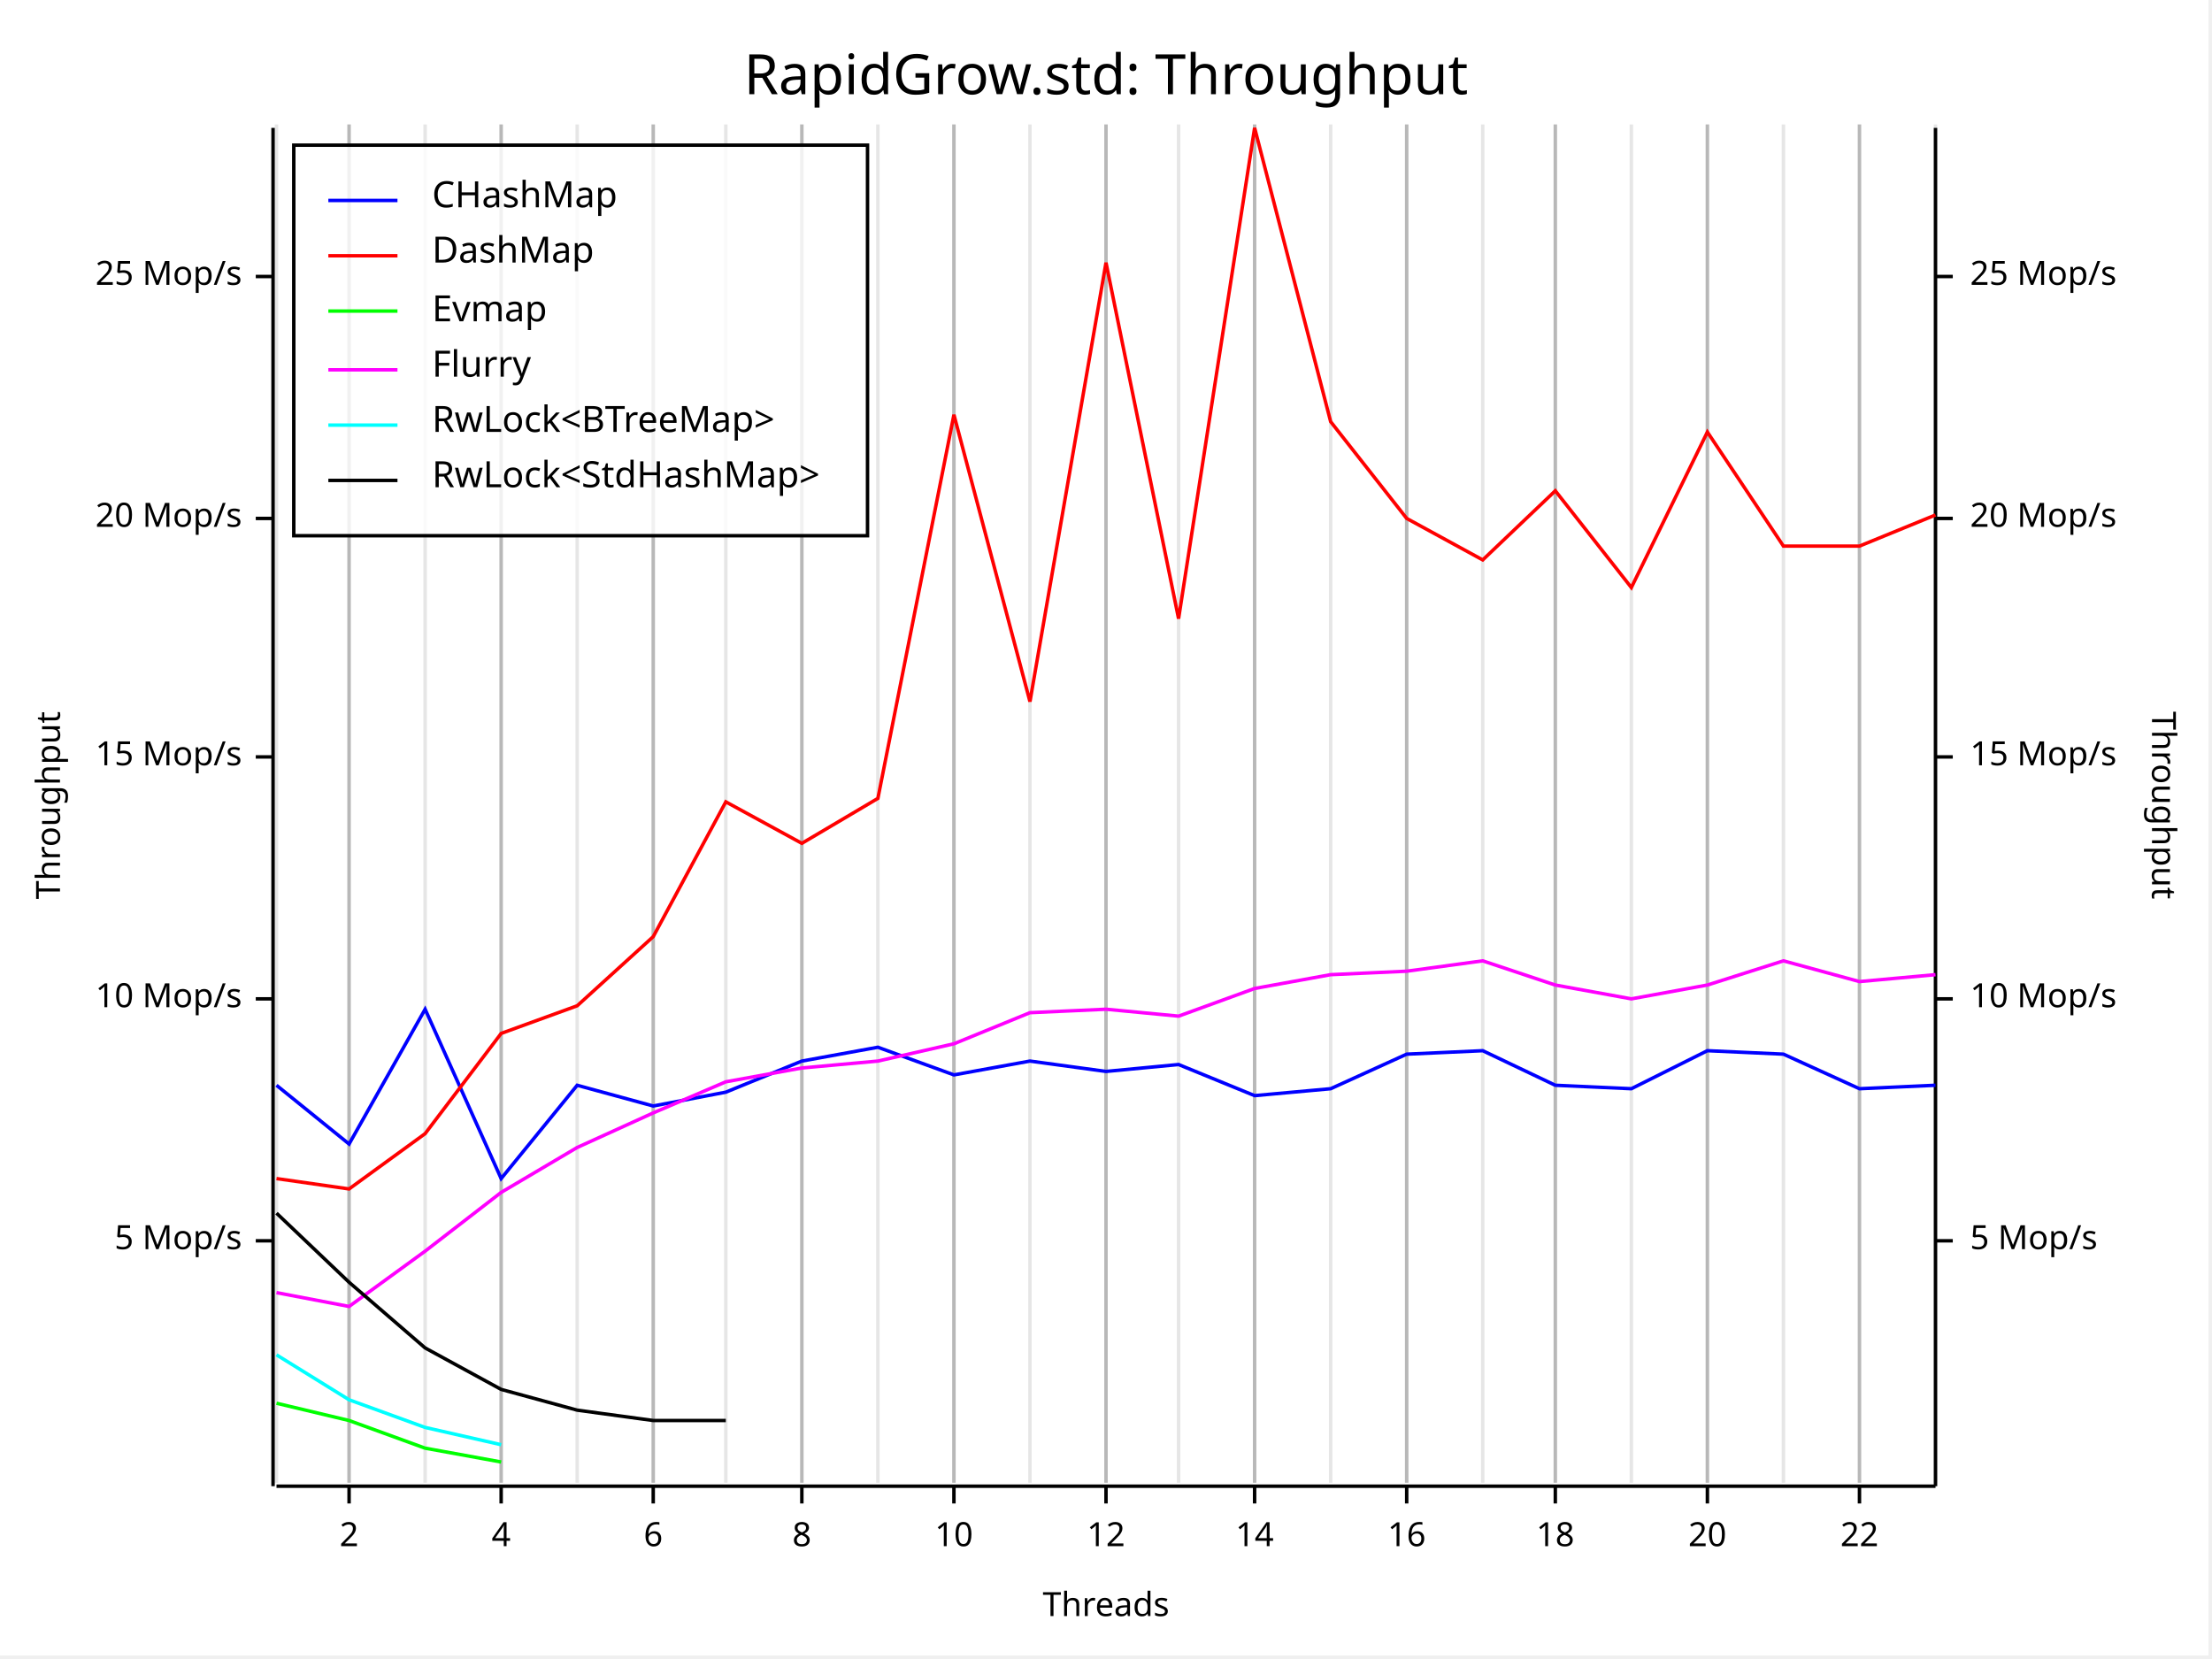
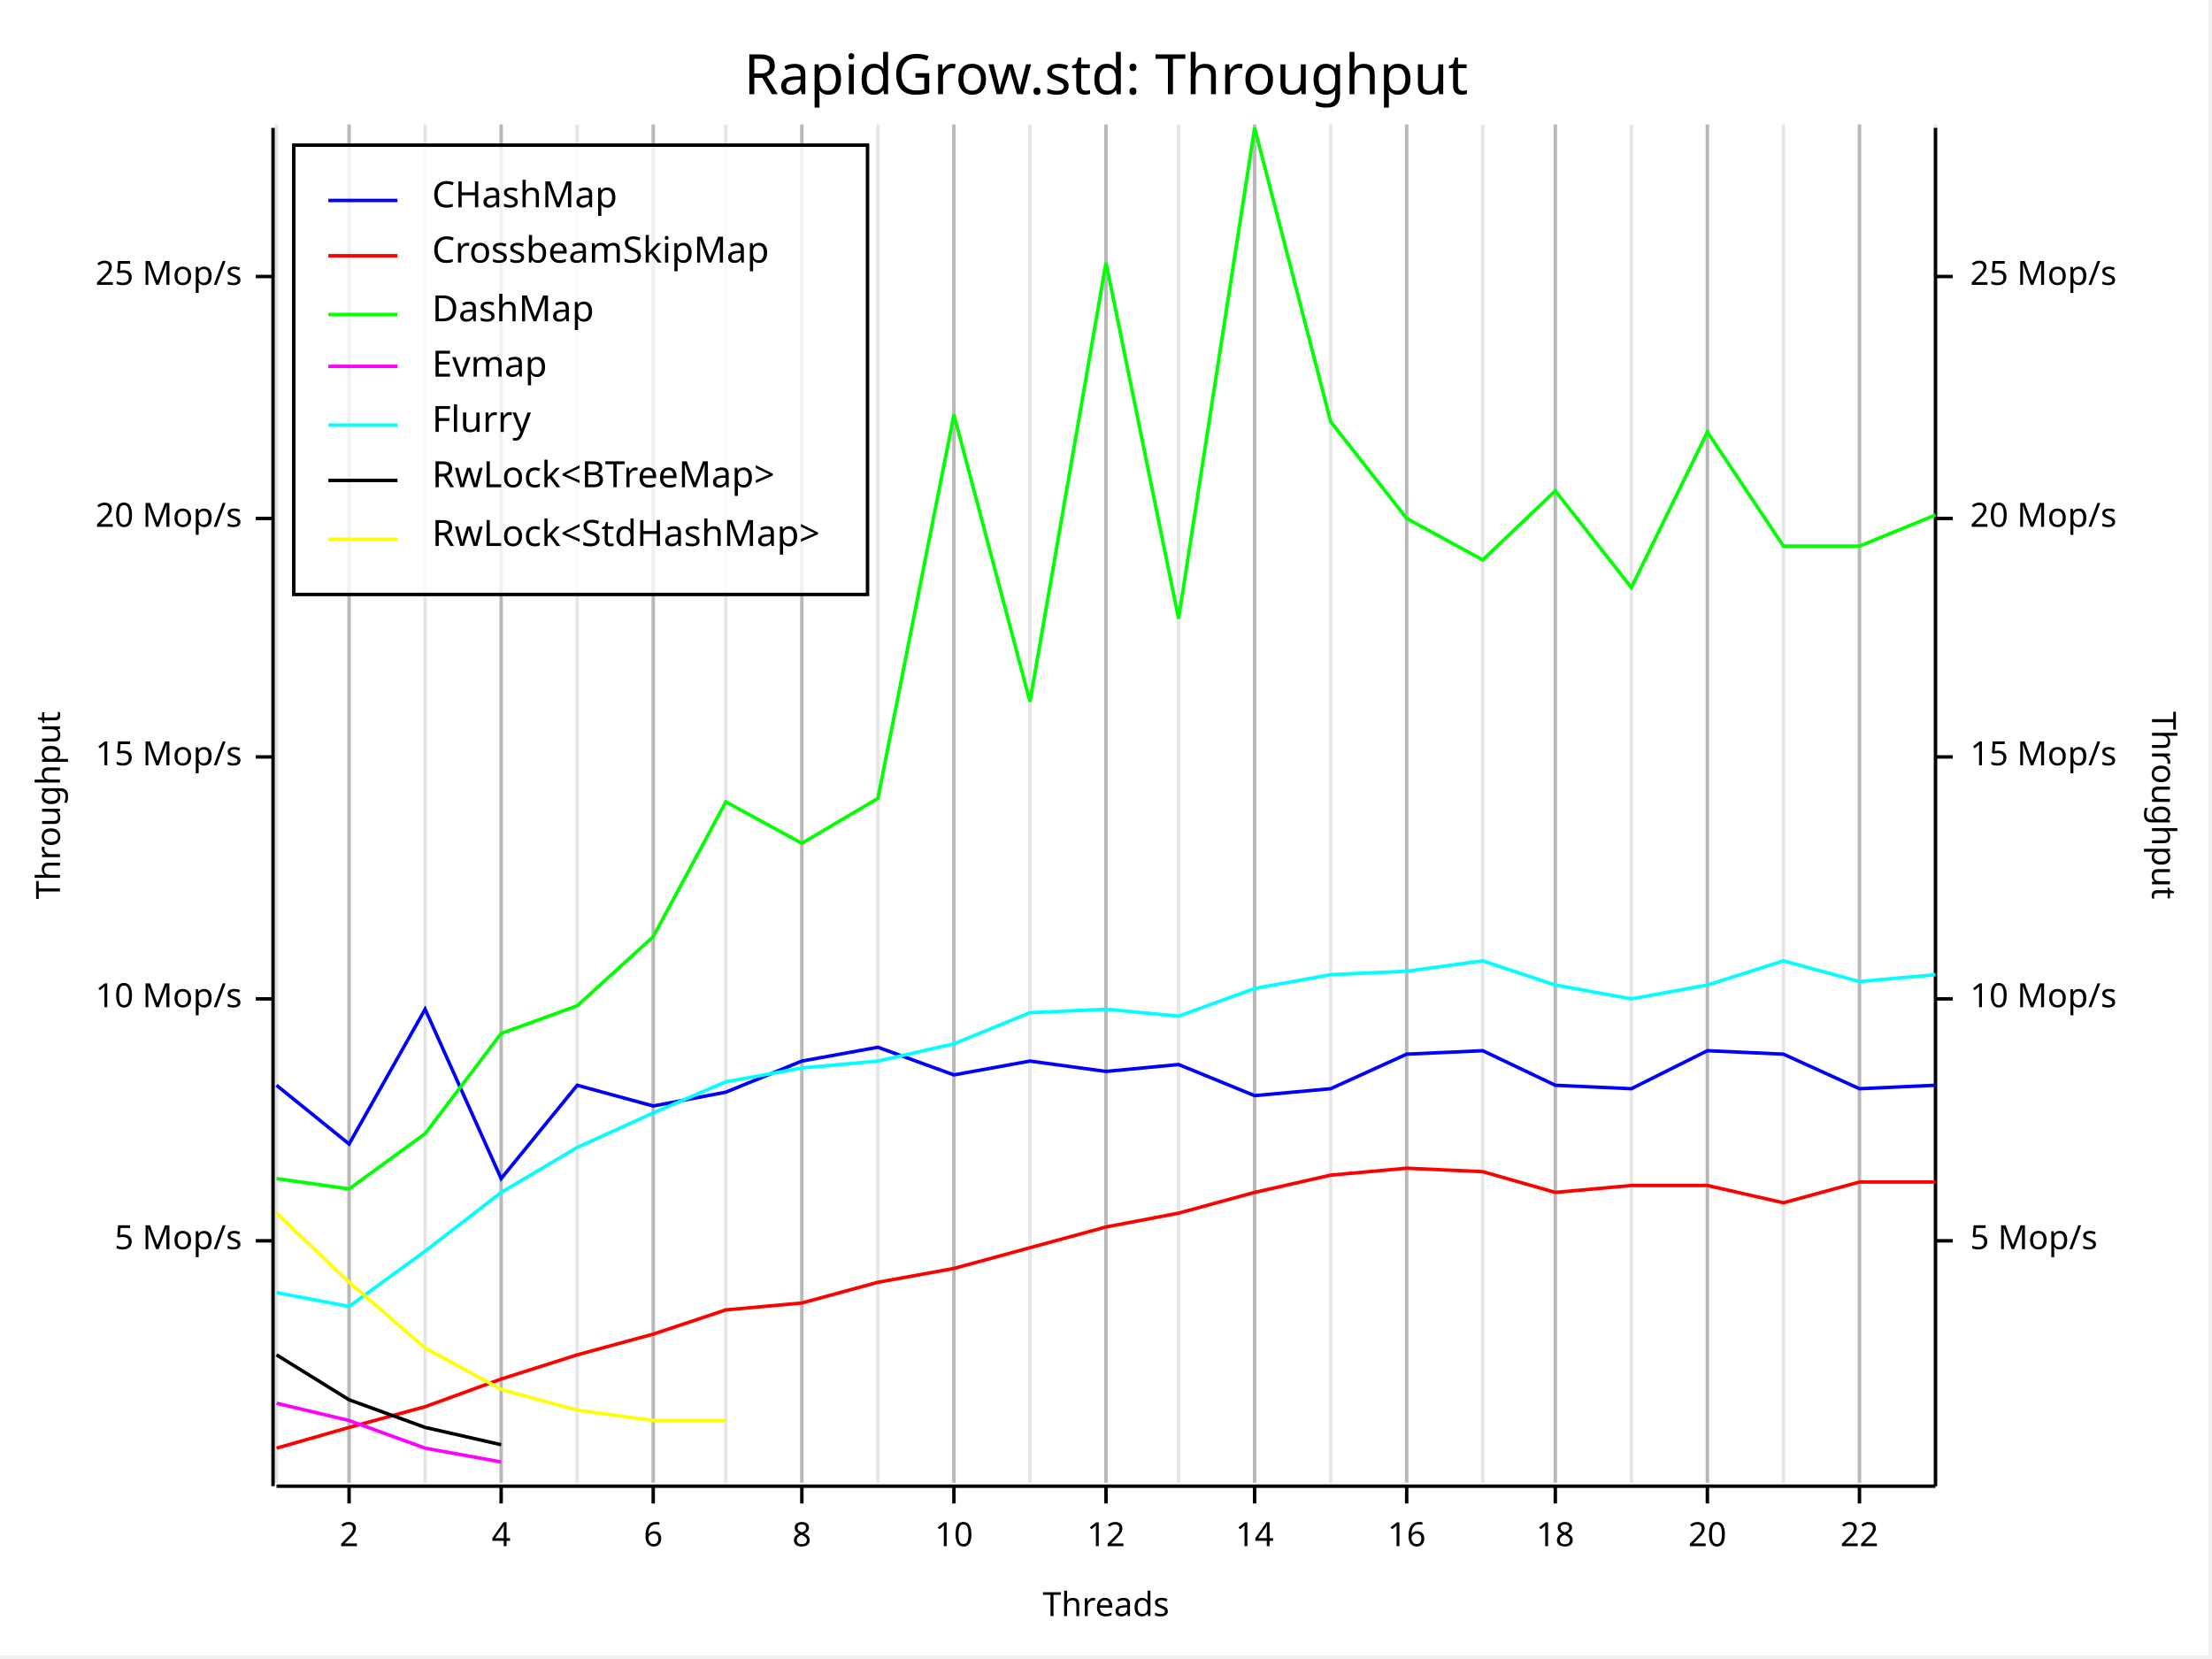
<svg xmlns="http://www.w3.org/2000/svg" width="640" height="480" viewBox="0 0 640 480">
  <rect x="0" y="0" width="639" height="479" opacity="1" fill="#FFFFFF" stroke="none" />
  <text x="320" y="15" dy="0.76em" text-anchor="middle" font-family="Fira Code" font-size="16.129" opacity="1" fill="#000000">
RapidGrow.std: Throughput
</text>
  <line opacity="0.1" stroke="#000000" stroke-width="1" x1="80" y1="429" x2="80" y2="36" />
  <line opacity="0.1" stroke="#000000" stroke-width="1" x1="101" y1="429" x2="101" y2="36" />
  <line opacity="0.1" stroke="#000000" stroke-width="1" x1="123" y1="429" x2="123" y2="36" />
  <line opacity="0.1" stroke="#000000" stroke-width="1" x1="145" y1="429" x2="145" y2="36" />
  <line opacity="0.1" stroke="#000000" stroke-width="1" x1="167" y1="429" x2="167" y2="36" />
  <line opacity="0.1" stroke="#000000" stroke-width="1" x1="189" y1="429" x2="189" y2="36" />
  <line opacity="0.1" stroke="#000000" stroke-width="1" x1="210" y1="429" x2="210" y2="36" />
  <line opacity="0.1" stroke="#000000" stroke-width="1" x1="232" y1="429" x2="232" y2="36" />
  <line opacity="0.1" stroke="#000000" stroke-width="1" x1="254" y1="429" x2="254" y2="36" />
  <line opacity="0.1" stroke="#000000" stroke-width="1" x1="276" y1="429" x2="276" y2="36" />
  <line opacity="0.1" stroke="#000000" stroke-width="1" x1="298" y1="429" x2="298" y2="36" />
  <line opacity="0.1" stroke="#000000" stroke-width="1" x1="320" y1="429" x2="320" y2="36" />
  <line opacity="0.1" stroke="#000000" stroke-width="1" x1="341" y1="429" x2="341" y2="36" />
  <line opacity="0.1" stroke="#000000" stroke-width="1" x1="363" y1="429" x2="363" y2="36" />
  <line opacity="0.1" stroke="#000000" stroke-width="1" x1="385" y1="429" x2="385" y2="36" />
  <line opacity="0.1" stroke="#000000" stroke-width="1" x1="407" y1="429" x2="407" y2="36" />
  <line opacity="0.1" stroke="#000000" stroke-width="1" x1="429" y1="429" x2="429" y2="36" />
  <line opacity="0.1" stroke="#000000" stroke-width="1" x1="450" y1="429" x2="450" y2="36" />
  <line opacity="0.1" stroke="#000000" stroke-width="1" x1="472" y1="429" x2="472" y2="36" />
  <line opacity="0.1" stroke="#000000" stroke-width="1" x1="494" y1="429" x2="494" y2="36" />
  <line opacity="0.1" stroke="#000000" stroke-width="1" x1="516" y1="429" x2="516" y2="36" />
  <line opacity="0.1" stroke="#000000" stroke-width="1" x1="538" y1="429" x2="538" y2="36" />
  <line opacity="0.1" stroke="#000000" stroke-width="1" x1="560" y1="429" x2="560" y2="36" />
  <text x="10" y="233" dy="0.76em" text-anchor="middle" font-family="sans-serif" font-size="9.677" opacity="1" fill="#000000" transform="rotate(270, 10, 233)">
Throughput
</text>
  <text x="320" y="470" dy="-0.5ex" text-anchor="middle" font-family="sans-serif" font-size="9.677" opacity="1" fill="#000000">
Threads
</text>
  <text x="630" y="233" dy="0.76em" text-anchor="middle" font-family="sans-serif" font-size="9.677" opacity="1" fill="#000000" transform="rotate(90, 630, 233)">
Throughput
</text>
  <line opacity="0.2" stroke="#000000" stroke-width="1" x1="101" y1="429" x2="101" y2="36" />
  <line opacity="0.2" stroke="#000000" stroke-width="1" x1="145" y1="429" x2="145" y2="36" />
  <line opacity="0.2" stroke="#000000" stroke-width="1" x1="189" y1="429" x2="189" y2="36" />
  <line opacity="0.2" stroke="#000000" stroke-width="1" x1="232" y1="429" x2="232" y2="36" />
  <line opacity="0.2" stroke="#000000" stroke-width="1" x1="276" y1="429" x2="276" y2="36" />
  <line opacity="0.2" stroke="#000000" stroke-width="1" x1="320" y1="429" x2="320" y2="36" />
  <line opacity="0.2" stroke="#000000" stroke-width="1" x1="363" y1="429" x2="363" y2="36" />
  <line opacity="0.2" stroke="#000000" stroke-width="1" x1="407" y1="429" x2="407" y2="36" />
  <line opacity="0.2" stroke="#000000" stroke-width="1" x1="450" y1="429" x2="450" y2="36" />
  <line opacity="0.2" stroke="#000000" stroke-width="1" x1="494" y1="429" x2="494" y2="36" />
  <line opacity="0.2" stroke="#000000" stroke-width="1" x1="538" y1="429" x2="538" y2="36" />
  <polyline fill="none" opacity="1" stroke="#000000" stroke-width="1" points="79,37 79,430 " />
  <text x="70" y="359" dy="0.5ex" text-anchor="end" font-family="sans-serif" font-size="9.677" opacity="1" fill="#000000">
5 Mop/s
</text>
  <polyline fill="none" opacity="1" stroke="#000000" stroke-width="1" points="74,359 79,359 " />
  <text x="70" y="289" dy="0.5ex" text-anchor="end" font-family="sans-serif" font-size="9.677" opacity="1" fill="#000000">
10 Mop/s
</text>
  <polyline fill="none" opacity="1" stroke="#000000" stroke-width="1" points="74,289 79,289 " />
  <text x="70" y="219" dy="0.5ex" text-anchor="end" font-family="sans-serif" font-size="9.677" opacity="1" fill="#000000">
15 Mop/s
</text>
  <polyline fill="none" opacity="1" stroke="#000000" stroke-width="1" points="74,219 79,219 " />
  <text x="70" y="150" dy="0.5ex" text-anchor="end" font-family="sans-serif" font-size="9.677" opacity="1" fill="#000000">
20 Mop/s
</text>
  <polyline fill="none" opacity="1" stroke="#000000" stroke-width="1" points="74,150 79,150 " />
  <text x="70" y="80" dy="0.5ex" text-anchor="end" font-family="sans-serif" font-size="9.677" opacity="1" fill="#000000">
25 Mop/s
</text>
  <polyline fill="none" opacity="1" stroke="#000000" stroke-width="1" points="74,80 79,80 " />
  <polyline fill="none" opacity="1" stroke="#000000" stroke-width="1" points="80,430 560,430 " />
  <text x="101" y="440" dy="0.76em" text-anchor="middle" font-family="sans-serif" font-size="9.677" opacity="1" fill="#000000">
2
</text>
  <polyline fill="none" opacity="1" stroke="#000000" stroke-width="1" points="101,430 101,435 " />
  <text x="145" y="440" dy="0.76em" text-anchor="middle" font-family="sans-serif" font-size="9.677" opacity="1" fill="#000000">
4
</text>
  <polyline fill="none" opacity="1" stroke="#000000" stroke-width="1" points="145,430 145,435 " />
  <text x="189" y="440" dy="0.76em" text-anchor="middle" font-family="sans-serif" font-size="9.677" opacity="1" fill="#000000">
6
</text>
  <polyline fill="none" opacity="1" stroke="#000000" stroke-width="1" points="189,430 189,435 " />
  <text x="232" y="440" dy="0.76em" text-anchor="middle" font-family="sans-serif" font-size="9.677" opacity="1" fill="#000000">
8
</text>
  <polyline fill="none" opacity="1" stroke="#000000" stroke-width="1" points="232,430 232,435 " />
  <text x="276" y="440" dy="0.76em" text-anchor="middle" font-family="sans-serif" font-size="9.677" opacity="1" fill="#000000">
10
</text>
  <polyline fill="none" opacity="1" stroke="#000000" stroke-width="1" points="276,430 276,435 " />
  <text x="320" y="440" dy="0.76em" text-anchor="middle" font-family="sans-serif" font-size="9.677" opacity="1" fill="#000000">
12
</text>
  <polyline fill="none" opacity="1" stroke="#000000" stroke-width="1" points="320,430 320,435 " />
  <text x="363" y="440" dy="0.76em" text-anchor="middle" font-family="sans-serif" font-size="9.677" opacity="1" fill="#000000">
14
</text>
  <polyline fill="none" opacity="1" stroke="#000000" stroke-width="1" points="363,430 363,435 " />
  <text x="407" y="440" dy="0.76em" text-anchor="middle" font-family="sans-serif" font-size="9.677" opacity="1" fill="#000000">
16
</text>
  <polyline fill="none" opacity="1" stroke="#000000" stroke-width="1" points="407,430 407,435 " />
  <text x="450" y="440" dy="0.76em" text-anchor="middle" font-family="sans-serif" font-size="9.677" opacity="1" fill="#000000">
18
</text>
  <polyline fill="none" opacity="1" stroke="#000000" stroke-width="1" points="450,430 450,435 " />
  <text x="494" y="440" dy="0.76em" text-anchor="middle" font-family="sans-serif" font-size="9.677" opacity="1" fill="#000000">
20
</text>
  <polyline fill="none" opacity="1" stroke="#000000" stroke-width="1" points="494,430 494,435 " />
  <text x="538" y="440" dy="0.76em" text-anchor="middle" font-family="sans-serif" font-size="9.677" opacity="1" fill="#000000">
22
</text>
  <polyline fill="none" opacity="1" stroke="#000000" stroke-width="1" points="538,430 538,435 " />
  <polyline fill="none" opacity="1" stroke="#000000" stroke-width="1" points="560,37 560,430 " />
  <text x="570" y="359" dy="0.5ex" text-anchor="start" font-family="sans-serif" font-size="9.677" opacity="1" fill="#000000">
5 Mop/s
</text>
  <polyline fill="none" opacity="1" stroke="#000000" stroke-width="1" points="560,359 565,359 " />
  <text x="570" y="289" dy="0.5ex" text-anchor="start" font-family="sans-serif" font-size="9.677" opacity="1" fill="#000000">
10 Mop/s
</text>
  <polyline fill="none" opacity="1" stroke="#000000" stroke-width="1" points="560,289 565,289 " />
  <text x="570" y="219" dy="0.5ex" text-anchor="start" font-family="sans-serif" font-size="9.677" opacity="1" fill="#000000">
15 Mop/s
</text>
  <polyline fill="none" opacity="1" stroke="#000000" stroke-width="1" points="560,219 565,219 " />
  <text x="570" y="150" dy="0.5ex" text-anchor="start" font-family="sans-serif" font-size="9.677" opacity="1" fill="#000000">
20 Mop/s
</text>
  <polyline fill="none" opacity="1" stroke="#000000" stroke-width="1" points="560,150 565,150 " />
  <text x="570" y="80" dy="0.5ex" text-anchor="start" font-family="sans-serif" font-size="9.677" opacity="1" fill="#000000">
25 Mop/s
</text>
  <polyline fill="none" opacity="1" stroke="#000000" stroke-width="1" points="560,80 565,80 " />
  <polyline fill="none" opacity="1" stroke="#0000FF" stroke-width="1" points="80,314 101,331 123,292 145,341 167,314 189,320 210,316 232,307 254,303 276,311 298,307 320,310 341,308 363,317 385,315 407,305 429,304 450,314 472,315 494,304 516,305 538,315 560,314 " />
-   <polyline fill="none" opacity="1" stroke="#FF0000" stroke-width="1" points="80,341 101,344 123,328 145,299 167,291 189,271 210,232 232,244 254,231 276,120 298,203 320,76 341,179 363,37 385,122 407,150 429,162 450,142 472,170 494,125 516,158 538,158 560,149 " />
-   <polyline fill="none" opacity="1" stroke="#00FF00" stroke-width="1" points="80,406 101,411 123,419 145,423 " />
-   <polyline fill="none" opacity="1" stroke="#FF00FF" stroke-width="1" points="80,374 101,378 123,362 145,345 167,332 189,322 210,313 232,309 254,307 276,302 298,293 320,292 341,294 363,286 385,282 407,281 429,278 450,285 472,289 494,285 516,278 538,284 560,282 " />
-   <polyline fill="none" opacity="1" stroke="#00FFFF" stroke-width="1" points="80,392 101,405 123,413 145,418 " />
-   <polyline fill="none" opacity="1" stroke="#000000" stroke-width="1" points="80,351 101,371 123,390 145,402 167,408 189,411 210,411 " />
-   <rect x="85" y="42" width="166" height="113" opacity="0.8" fill="#FFFFFF" stroke="none" />
-   <rect x="85" y="42" width="166" height="113" opacity="1" fill="none" stroke="#000000" />
+   <polyline fill="none" opacity="1" stroke="#FF0000" stroke-width="1" points="80,419 101,413 123,407 145,399 167,392 189,386 210,379 232,377 254,371 276,367 298,361 320,355 341,351 363,345 385,340 407,338 429,339 450,345 472,343 494,343 516,348 538,342 560,342 " />
+   <polyline fill="none" opacity="1" stroke="#00FF00" stroke-width="1" points="80,341 101,344 123,328 145,299 167,291 189,271 210,232 232,244 254,231 276,120 298,203 320,76 341,179 363,37 385,122 407,150 429,162 450,142 472,170 494,125 516,158 538,158 560,149 " />
+   <polyline fill="none" opacity="1" stroke="#FF00FF" stroke-width="1" points="80,406 101,411 123,419 145,423 " />
+   <polyline fill="none" opacity="1" stroke="#00FFFF" stroke-width="1" points="80,374 101,378 123,362 145,345 167,332 189,322 210,313 232,309 254,307 276,302 298,293 320,292 341,294 363,286 385,282 407,281 429,278 450,285 472,289 494,285 516,278 538,284 560,282 " />
+   <polyline fill="none" opacity="1" stroke="#000000" stroke-width="1" points="80,392 101,405 123,413 145,418 " />
+   <polyline fill="none" opacity="1" stroke="#FFFF00" stroke-width="1" points="80,351 101,371 123,390 145,402 167,408 189,411 210,411 " />
+   <rect x="85" y="42" width="166" height="130" opacity="0.8" fill="#FFFFFF" stroke="none" />
+   <rect x="85" y="42" width="166" height="130" opacity="1" fill="none" stroke="#000000" />
  <text x="125" y="52" dy="0.76em" text-anchor="start" font-family="Fira Code" font-size="10.484" opacity="1" fill="#000000">
CHashMap
</text>
  <text x="125" y="68" dy="0.76em" text-anchor="start" font-family="Fira Code" font-size="10.484" opacity="1" fill="#000000">
+ CrossbeamSkipMap
+ </text>
+   <text x="125" y="85" dy="0.76em" text-anchor="start" font-family="Fira Code" font-size="10.484" opacity="1" fill="#000000">
DashMap
</text>
-   <text x="125" y="85" dy="0.76em" text-anchor="start" font-family="Fira Code" font-size="10.484" opacity="1" fill="#000000">
+   <text x="125" y="101" dy="0.76em" text-anchor="start" font-family="Fira Code" font-size="10.484" opacity="1" fill="#000000">
Evmap
</text>
-   <text x="125" y="101" dy="0.76em" text-anchor="start" font-family="Fira Code" font-size="10.484" opacity="1" fill="#000000">
+   <text x="125" y="117" dy="0.76em" text-anchor="start" font-family="Fira Code" font-size="10.484" opacity="1" fill="#000000">
Flurry
</text>
-   <text x="125" y="117" dy="0.76em" text-anchor="start" font-family="Fira Code" font-size="10.484" opacity="1" fill="#000000">
+   <text x="125" y="133" dy="0.76em" text-anchor="start" font-family="Fira Code" font-size="10.484" opacity="1" fill="#000000">
RwLock&lt;BTreeMap&gt;
</text>
-   <text x="125" y="133" dy="0.76em" text-anchor="start" font-family="Fira Code" font-size="10.484" opacity="1" fill="#000000">
+   <text x="125" y="150" dy="0.76em" text-anchor="start" font-family="Fira Code" font-size="10.484" opacity="1" fill="#000000">
RwLock&lt;StdHashMap&gt;
</text>
  <polyline fill="none" opacity="1" stroke="#0000FF" stroke-width="1" points="95,58 115,58 " />
  <polyline fill="none" opacity="1" stroke="#FF0000" stroke-width="1" points="95,74 115,74 " />
-   <polyline fill="none" opacity="1" stroke="#00FF00" stroke-width="1" points="95,90 115,90 " />
-   <polyline fill="none" opacity="1" stroke="#FF00FF" stroke-width="1" points="95,107 115,107 " />
+   <polyline fill="none" opacity="1" stroke="#00FF00" stroke-width="1" points="95,91 115,91 " />
+   <polyline fill="none" opacity="1" stroke="#FF00FF" stroke-width="1" points="95,106 115,106 " />
  <polyline fill="none" opacity="1" stroke="#00FFFF" stroke-width="1" points="95,123 115,123 " />
  <polyline fill="none" opacity="1" stroke="#000000" stroke-width="1" points="95,139 115,139 " />
+   <polyline fill="none" opacity="1" stroke="#FFFF00" stroke-width="1" points="95,156 115,156 " />
</svg>
